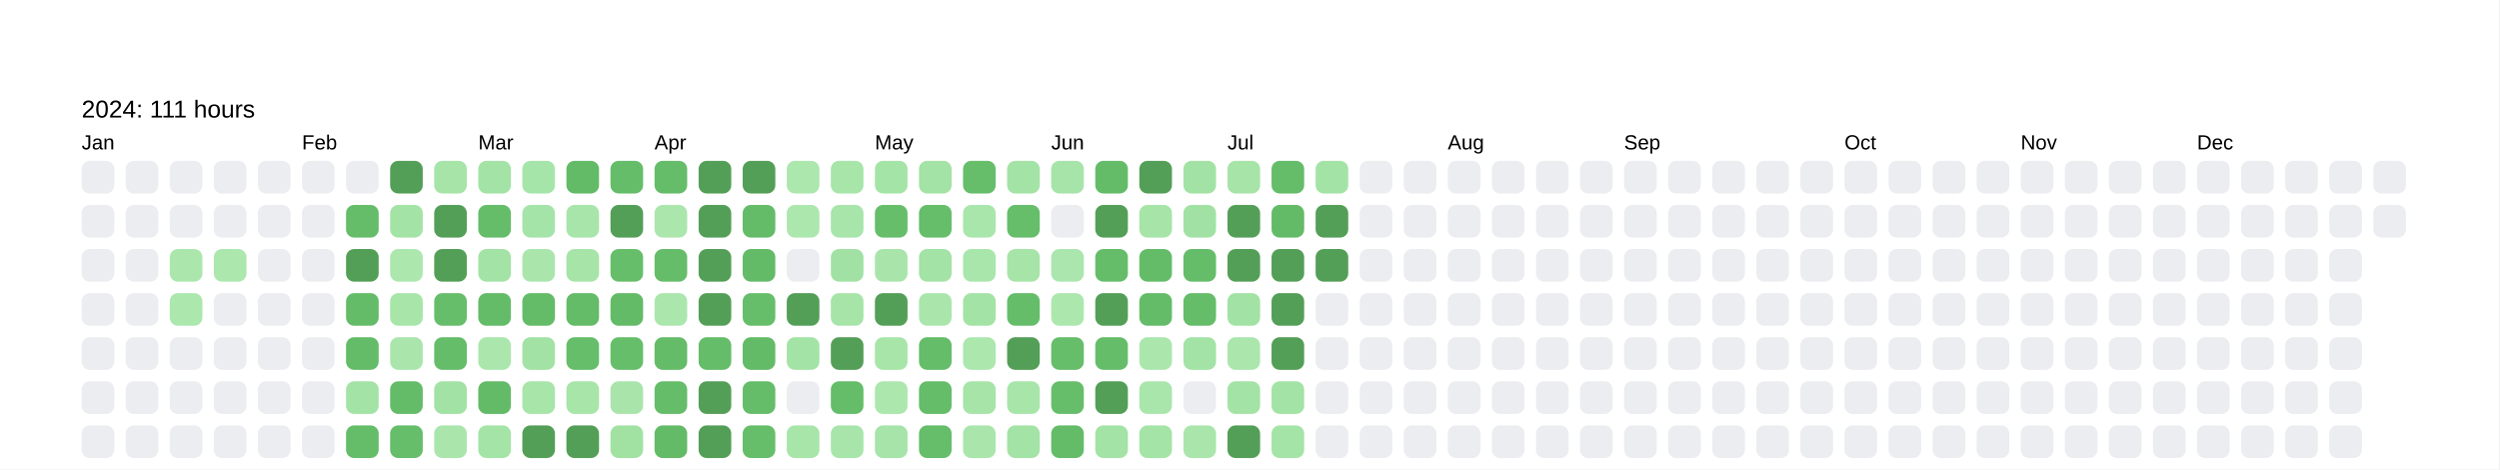
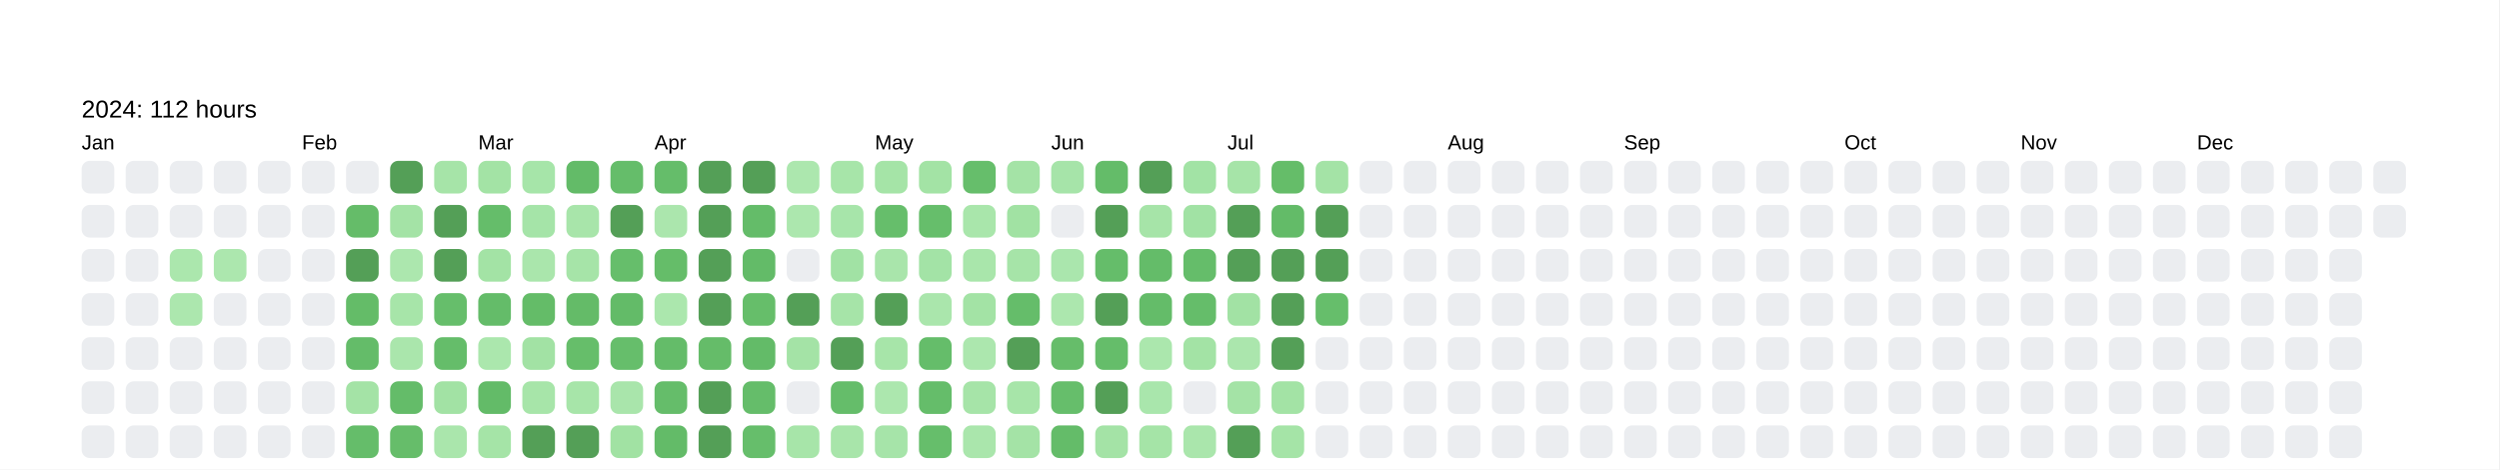
<svg xmlns="http://www.w3.org/2000/svg" baseProfile="full" height="57.5mm" version="1.1" viewBox="0,0,306.2,57.5" width="306.2mm">
  <defs />
  <rect fill="#FFFFFF" height="57.5" width="306.2" x="0" y="0" />
  <text fill="#000000" style="font-size:6px; font-family:Arial; font-weight:bold;" x="10" y="10" />
-   <text fill="#000000" style="font-size:3px; font-family:Arial;" x="10" y="14.4">2024: 111 hours</text>
+   <text fill="#000000" style="font-size:3px; font-family:Arial;" x="10" y="14.4">2024: 112 hours</text>
  <text fill="#000000" style="font-size:2.5px; font-family:Arial" x="10" y="18.3">Jan</text>
  <rect fill="#EBEDF0" height="4" rx="1" ry="1" width="4" x="10" y="19.7" />
  <rect fill="#EBEDF0" height="4" rx="1" ry="1" width="4" x="10" y="25.1" />
  <rect fill="#EBEDF0" height="4" rx="1" ry="1" width="4" x="10" y="30.5" />
  <rect fill="#EBEDF0" height="4" rx="1" ry="1" width="4" x="10" y="35.9" />
  <rect fill="#EBEDF0" height="4" rx="1" ry="1" width="4" x="10" y="41.3" />
  <rect fill="#EBEDF0" height="4" rx="1" ry="1" width="4" x="10" y="46.7" />
  <rect fill="#EBEDF0" height="4" rx="1" ry="1" width="4" x="10" y="52.1" />
  <rect fill="#EBEDF0" height="4" rx="1" ry="1" width="4" x="15.4" y="19.7" />
  <rect fill="#EBEDF0" height="4" rx="1" ry="1" width="4" x="15.4" y="25.1" />
  <rect fill="#EBEDF0" height="4" rx="1" ry="1" width="4" x="15.4" y="30.5" />
  <rect fill="#EBEDF0" height="4" rx="1" ry="1" width="4" x="15.4" y="35.9" />
  <rect fill="#EBEDF0" height="4" rx="1" ry="1" width="4" x="15.4" y="41.3" />
  <rect fill="#EBEDF0" height="4" rx="1" ry="1" width="4" x="15.4" y="46.7" />
  <rect fill="#EBEDF0" height="4" rx="1" ry="1" width="4" x="15.4" y="52.1" />
  <rect fill="#EBEDF0" height="4" rx="1" ry="1" width="4" x="20.8" y="19.7" />
  <rect fill="#EBEDF0" height="4" rx="1" ry="1" width="4" x="20.8" y="25.1" />
  <rect fill="#abe7ad" height="4" rx="1" ry="1" width="4" x="20.8" y="30.5" />
  <rect fill="#ace7ae" height="4" rx="1" ry="1" width="4" x="20.8" y="35.9" />
  <rect fill="#EBEDF0" height="4" rx="1" ry="1" width="4" x="20.8" y="41.3" />
  <rect fill="#EBEDF0" height="4" rx="1" ry="1" width="4" x="20.8" y="46.7" />
  <rect fill="#EBEDF0" height="4" rx="1" ry="1" width="4" x="20.8" y="52.1" />
  <rect fill="#EBEDF0" height="4" rx="1" ry="1" width="4" x="26.2" y="19.7" />
  <rect fill="#EBEDF0" height="4" rx="1" ry="1" width="4" x="26.2" y="25.1" />
  <rect fill="#ace7ae" height="4" rx="1" ry="1" width="4" x="26.2" y="30.5" />
  <rect fill="#EBEDF0" height="4" rx="1" ry="1" width="4" x="26.2" y="35.9" />
  <rect fill="#EBEDF0" height="4" rx="1" ry="1" width="4" x="26.2" y="41.3" />
  <rect fill="#EBEDF0" height="4" rx="1" ry="1" width="4" x="26.2" y="46.7" />
  <rect fill="#EBEDF0" height="4" rx="1" ry="1" width="4" x="26.2" y="52.1" />
  <rect fill="#EBEDF0" height="4" rx="1" ry="1" width="4" x="31.6" y="19.7" />
  <rect fill="#EBEDF0" height="4" rx="1" ry="1" width="4" x="31.6" y="25.1" />
  <rect fill="#EBEDF0" height="4" rx="1" ry="1" width="4" x="31.6" y="30.5" />
  <rect fill="#EBEDF0" height="4" rx="1" ry="1" width="4" x="31.6" y="35.9" />
  <rect fill="#EBEDF0" height="4" rx="1" ry="1" width="4" x="31.6" y="41.3" />
  <rect fill="#EBEDF0" height="4" rx="1" ry="1" width="4" x="31.6" y="46.7" />
  <rect fill="#EBEDF0" height="4" rx="1" ry="1" width="4" x="31.6" y="52.1" />
  <text fill="#000000" style="font-size:2.5px; font-family:Arial" x="37.0" y="18.3">Feb</text>
  <rect fill="#EBEDF0" height="4" rx="1" ry="1" width="4" x="37.0" y="19.7" />
  <rect fill="#EBEDF0" height="4" rx="1" ry="1" width="4" x="37.0" y="25.1" />
  <rect fill="#EBEDF0" height="4" rx="1" ry="1" width="4" x="37.0" y="30.5" />
  <rect fill="#EBEDF0" height="4" rx="1" ry="1" width="4" x="37.0" y="35.9" />
  <rect fill="#EBEDF0" height="4" rx="1" ry="1" width="4" x="37.0" y="41.3" />
  <rect fill="#EBEDF0" height="4" rx="1" ry="1" width="4" x="37.0" y="46.7" />
  <rect fill="#EBEDF0" height="4" rx="1" ry="1" width="4" x="37.0" y="52.1" />
  <rect fill="#EBEDF0" height="4" rx="1" ry="1" width="4" x="42.4" y="19.7" />
  <rect fill="#65bc69" height="4" rx="1" ry="1" width="4" x="42.4" y="25.1" />
  <rect fill="#549F57" height="4" rx="1" ry="1" width="4" x="42.4" y="30.5" />
  <rect fill="#64bc68" height="4" rx="1" ry="1" width="4" x="42.4" y="35.9" />
  <rect fill="#64bc69" height="4" rx="1" ry="1" width="4" x="42.4" y="41.3" />
  <rect fill="#a4e3a6" height="4" rx="1" ry="1" width="4" x="42.4" y="46.7" />
  <rect fill="#65bd6a" height="4" rx="1" ry="1" width="4" x="42.4" y="52.1" />
  <rect fill="#549F57" height="4" rx="1" ry="1" width="4" x="47.8" y="19.7" />
  <rect fill="#a4e3a6" height="4" rx="1" ry="1" width="4" x="47.8" y="25.1" />
  <rect fill="#ace7ae" height="4" rx="1" ry="1" width="4" x="47.8" y="30.5" />
  <rect fill="#a7e5a9" height="4" rx="1" ry="1" width="4" x="47.8" y="35.9" />
  <rect fill="#aae6ac" height="4" rx="1" ry="1" width="4" x="47.8" y="41.3" />
  <rect fill="#64bc69" height="4" rx="1" ry="1" width="4" x="47.8" y="46.7" />
  <rect fill="#66bd6a" height="4" rx="1" ry="1" width="4" x="47.8" y="52.1" />
  <rect fill="#a6e4a8" height="4" rx="1" ry="1" width="4" x="53.2" y="19.7" />
  <rect fill="#549F57" height="4" rx="1" ry="1" width="4" x="53.2" y="25.1" />
  <rect fill="#549F57" height="4" rx="1" ry="1" width="4" x="53.2" y="30.5" />
  <rect fill="#66be6b" height="4" rx="1" ry="1" width="4" x="53.2" y="35.9" />
  <rect fill="#65bd6a" height="4" rx="1" ry="1" width="4" x="53.2" y="41.3" />
  <rect fill="#a2e2a4" height="4" rx="1" ry="1" width="4" x="53.2" y="46.7" />
  <rect fill="#aae6ac" height="4" rx="1" ry="1" width="4" x="53.2" y="52.1" />
  <text fill="#000000" style="font-size:2.5px; font-family:Arial" x="58.6" y="18.3">Mar</text>
  <rect fill="#a3e3a5" height="4" rx="1" ry="1" width="4" x="58.6" y="19.7" />
  <rect fill="#65bd6a" height="4" rx="1" ry="1" width="4" x="58.6" y="25.1" />
  <rect fill="#a3e3a5" height="4" rx="1" ry="1" width="4" x="58.6" y="30.5" />
  <rect fill="#64bc69" height="4" rx="1" ry="1" width="4" x="58.6" y="35.9" />
  <rect fill="#abe7ad" height="4" rx="1" ry="1" width="4" x="58.6" y="41.3" />
  <rect fill="#63bb68" height="4" rx="1" ry="1" width="4" x="58.6" y="46.7" />
  <rect fill="#a5e4a7" height="4" rx="1" ry="1" width="4" x="58.6" y="52.1" />
  <rect fill="#a6e5a9" height="4" rx="1" ry="1" width="4" x="64" y="19.7" />
  <rect fill="#a5e4a8" height="4" rx="1" ry="1" width="4" x="64" y="25.1" />
  <rect fill="#aae6ac" height="4" rx="1" ry="1" width="4" x="64" y="30.5" />
  <rect fill="#64bc68" height="4" rx="1" ry="1" width="4" x="64" y="35.9" />
  <rect fill="#a2e2a4" height="4" rx="1" ry="1" width="4" x="64" y="41.3" />
  <rect fill="#a7e5a9" height="4" rx="1" ry="1" width="4" x="64" y="46.7" />
  <rect fill="#549F57" height="4" rx="1" ry="1" width="4" x="64" y="52.1" />
  <rect fill="#63bb68" height="4" rx="1" ry="1" width="4" x="69.4" y="19.7" />
  <rect fill="#a8e5aa" height="4" rx="1" ry="1" width="4" x="69.4" y="25.1" />
  <rect fill="#a6e4a8" height="4" rx="1" ry="1" width="4" x="69.4" y="30.5" />
  <rect fill="#64bb68" height="4" rx="1" ry="1" width="4" x="69.4" y="35.9" />
  <rect fill="#66be6a" height="4" rx="1" ry="1" width="4" x="69.4" y="41.3" />
  <rect fill="#a7e5a9" height="4" rx="1" ry="1" width="4" x="69.4" y="46.7" />
  <rect fill="#549F57" height="4" rx="1" ry="1" width="4" x="69.4" y="52.1" />
  <rect fill="#65bd6a" height="4" rx="1" ry="1" width="4" x="74.8" y="19.7" />
  <rect fill="#549F57" height="4" rx="1" ry="1" width="4" x="74.8" y="25.1" />
  <rect fill="#66be6b" height="4" rx="1" ry="1" width="4" x="74.8" y="30.5" />
  <rect fill="#63bb68" height="4" rx="1" ry="1" width="4" x="74.8" y="35.9" />
  <rect fill="#66be6b" height="4" rx="1" ry="1" width="4" x="74.8" y="41.3" />
  <rect fill="#a9e5ab" height="4" rx="1" ry="1" width="4" x="74.8" y="46.7" />
  <rect fill="#a1e2a3" height="4" rx="1" ry="1" width="4" x="74.8" y="52.1" />
  <text fill="#000000" style="font-size:2.5px; font-family:Arial" x="80.2" y="18.3">Apr</text>
  <rect fill="#65bd6a" height="4" rx="1" ry="1" width="4" x="80.2" y="19.7" />
  <rect fill="#abe6ad" height="4" rx="1" ry="1" width="4" x="80.2" y="25.1" />
  <rect fill="#65bd69" height="4" rx="1" ry="1" width="4" x="80.2" y="30.5" />
  <rect fill="#abe7ad" height="4" rx="1" ry="1" width="4" x="80.2" y="35.9" />
  <rect fill="#64bc69" height="4" rx="1" ry="1" width="4" x="80.2" y="41.3" />
  <rect fill="#65bd6a" height="4" rx="1" ry="1" width="4" x="80.2" y="46.7" />
  <rect fill="#63bb68" height="4" rx="1" ry="1" width="4" x="80.2" y="52.1" />
  <rect fill="#549F57" height="4" rx="1" ry="1" width="4" x="85.6" y="19.7" />
  <rect fill="#549F57" height="4" rx="1" ry="1" width="4" x="85.6" y="25.1" />
  <rect fill="#549F57" height="4" rx="1" ry="1" width="4" x="85.6" y="30.5" />
  <rect fill="#549F57" height="4" rx="1" ry="1" width="4" x="85.6" y="35.9" />
  <rect fill="#65bc69" height="4" rx="1" ry="1" width="4" x="85.6" y="41.3" />
  <rect fill="#549F57" height="4" rx="1" ry="1" width="4" x="85.6" y="46.7" />
  <rect fill="#549F57" height="4" rx="1" ry="1" width="4" x="85.6" y="52.1" />
  <rect fill="#549F57" height="4" rx="1" ry="1" width="4" x="91" y="19.7" />
  <rect fill="#64bc69" height="4" rx="1" ry="1" width="4" x="91" y="25.1" />
  <rect fill="#63bb68" height="4" rx="1" ry="1" width="4" x="91" y="30.5" />
  <rect fill="#66be6a" height="4" rx="1" ry="1" width="4" x="91" y="35.9" />
  <rect fill="#63bb68" height="4" rx="1" ry="1" width="4" x="91" y="41.3" />
  <rect fill="#65bd6a" height="4" rx="1" ry="1" width="4" x="91" y="46.7" />
  <rect fill="#66be6b" height="4" rx="1" ry="1" width="4" x="91" y="52.1" />
  <rect fill="#ace7ae" height="4" rx="1" ry="1" width="4" x="96.4" y="19.7" />
  <rect fill="#ace7ae" height="4" rx="1" ry="1" width="4" x="96.4" y="25.1" />
  <rect fill="#EBEDF0" height="4" rx="1" ry="1" width="4" x="96.4" y="30.5" />
  <rect fill="#549F57" height="4" rx="1" ry="1" width="4" x="96.4" y="35.9" />
  <rect fill="#a4e3a6" height="4" rx="1" ry="1" width="4" x="96.4" y="41.3" />
  <rect fill="#EBEDF0" height="4" rx="1" ry="1" width="4" x="96.4" y="46.7" />
  <rect fill="#a7e5a9" height="4" rx="1" ry="1" width="4" x="96.4" y="52.1" />
  <rect fill="#a7e5a9" height="4" rx="1" ry="1" width="4" x="101.8" y="19.7" />
  <rect fill="#a7e5aa" height="4" rx="1" ry="1" width="4" x="101.8" y="25.1" />
  <rect fill="#a1e2a4" height="4" rx="1" ry="1" width="4" x="101.8" y="30.5" />
  <rect fill="#a6e4a8" height="4" rx="1" ry="1" width="4" x="101.8" y="35.9" />
  <rect fill="#549F57" height="4" rx="1" ry="1" width="4" x="101.8" y="41.3" />
  <rect fill="#65bd6a" height="4" rx="1" ry="1" width="4" x="101.8" y="46.7" />
  <rect fill="#a8e5aa" height="4" rx="1" ry="1" width="4" x="101.8" y="52.1" />
  <text fill="#000000" style="font-size:2.5px; font-family:Arial" x="107.2" y="18.3">May</text>
  <rect fill="#a5e4a7" height="4" rx="1" ry="1" width="4" x="107.2" y="19.7" />
  <rect fill="#66be6b" height="4" rx="1" ry="1" width="4" x="107.2" y="25.1" />
  <rect fill="#a9e5ab" height="4" rx="1" ry="1" width="4" x="107.2" y="30.5" />
  <rect fill="#549F57" height="4" rx="1" ry="1" width="4" x="107.2" y="35.9" />
  <rect fill="#a7e5a9" height="4" rx="1" ry="1" width="4" x="107.2" y="41.3" />
  <rect fill="#ace7ae" height="4" rx="1" ry="1" width="4" x="107.2" y="46.7" />
  <rect fill="#a6e4a9" height="4" rx="1" ry="1" width="4" x="107.2" y="52.1" />
  <rect fill="#a3e3a5" height="4" rx="1" ry="1" width="4" x="112.6" y="19.7" />
  <rect fill="#66be6b" height="4" rx="1" ry="1" width="4" x="112.6" y="25.1" />
  <rect fill="#a3e3a6" height="4" rx="1" ry="1" width="4" x="112.6" y="30.5" />
  <rect fill="#aae6ac" height="4" rx="1" ry="1" width="4" x="112.6" y="35.9" />
  <rect fill="#65bd6a" height="4" rx="1" ry="1" width="4" x="112.6" y="41.3" />
  <rect fill="#65bd6a" height="4" rx="1" ry="1" width="4" x="112.6" y="46.7" />
  <rect fill="#66be6b" height="4" rx="1" ry="1" width="4" x="112.6" y="52.1" />
  <rect fill="#66be6b" height="4" rx="1" ry="1" width="4" x="118" y="19.7" />
  <rect fill="#a9e6ab" height="4" rx="1" ry="1" width="4" x="118" y="25.1" />
  <rect fill="#a9e6ab" height="4" rx="1" ry="1" width="4" x="118" y="30.5" />
  <rect fill="#a3e3a5" height="4" rx="1" ry="1" width="4" x="118" y="35.9" />
  <rect fill="#ace7ae" height="4" rx="1" ry="1" width="4" x="118" y="41.3" />
  <rect fill="#a6e4a8" height="4" rx="1" ry="1" width="4" x="118" y="46.7" />
  <rect fill="#aae6ac" height="4" rx="1" ry="1" width="4" x="118" y="52.1" />
  <rect fill="#a4e3a6" height="4" rx="1" ry="1" width="4" x="123.4" y="19.7" />
-   <rect fill="#66be6b" height="4" rx="1" ry="1" width="4" x="123.4" y="25.1" />
+   <rect fill="#a1e2a3" height="4" rx="1" ry="1" width="4" x="123.4" y="25.1" />
  <rect fill="#a6e4a8" height="4" rx="1" ry="1" width="4" x="123.4" y="30.5" />
  <rect fill="#65bd6a" height="4" rx="1" ry="1" width="4" x="123.4" y="35.9" />
  <rect fill="#549F57" height="4" rx="1" ry="1" width="4" x="123.4" y="41.3" />
  <rect fill="#a7e5a9" height="4" rx="1" ry="1" width="4" x="123.4" y="46.7" />
  <rect fill="#a4e3a6" height="4" rx="1" ry="1" width="4" x="123.4" y="52.1" />
  <text fill="#000000" style="font-size:2.5px; font-family:Arial" x="128.8" y="18.3">Jun</text>
  <rect fill="#a6e4a9" height="4" rx="1" ry="1" width="4" x="128.8" y="19.7" />
  <rect fill="#EBEDF0" height="4" rx="1" ry="1" width="4" x="128.8" y="25.1" />
  <rect fill="#aae6ad" height="4" rx="1" ry="1" width="4" x="128.8" y="30.5" />
  <rect fill="#ace7ae" height="4" rx="1" ry="1" width="4" x="128.8" y="35.9" />
  <rect fill="#66bd6a" height="4" rx="1" ry="1" width="4" x="128.8" y="41.3" />
  <rect fill="#66be6b" height="4" rx="1" ry="1" width="4" x="128.8" y="46.7" />
  <rect fill="#64bc69" height="4" rx="1" ry="1" width="4" x="128.8" y="52.1" />
  <rect fill="#64bc69" height="4" rx="1" ry="1" width="4" x="134.2" y="19.7" />
  <rect fill="#549F57" height="4" rx="1" ry="1" width="4" x="134.2" y="25.1" />
  <rect fill="#65bd6a" height="4" rx="1" ry="1" width="4" x="134.2" y="30.5" />
  <rect fill="#549F57" height="4" rx="1" ry="1" width="4" x="134.2" y="35.9" />
  <rect fill="#65bd6a" height="4" rx="1" ry="1" width="4" x="134.2" y="41.3" />
  <rect fill="#549F57" height="4" rx="1" ry="1" width="4" x="134.2" y="46.7" />
  <rect fill="#a4e3a6" height="4" rx="1" ry="1" width="4" x="134.2" y="52.1" />
  <rect fill="#549F57" height="4" rx="1" ry="1" width="4" x="139.6" y="19.7" />
  <rect fill="#a6e4a8" height="4" rx="1" ry="1" width="4" x="139.6" y="25.1" />
  <rect fill="#64bc69" height="4" rx="1" ry="1" width="4" x="139.6" y="30.5" />
  <rect fill="#64bc69" height="4" rx="1" ry="1" width="4" x="139.6" y="35.9" />
  <rect fill="#abe7ad" height="4" rx="1" ry="1" width="4" x="139.6" y="41.3" />
  <rect fill="#a9e6ac" height="4" rx="1" ry="1" width="4" x="139.6" y="46.7" />
  <rect fill="#a5e4a7" height="4" rx="1" ry="1" width="4" x="139.6" y="52.1" />
  <rect fill="#a2e3a5" height="4" rx="1" ry="1" width="4" x="145" y="19.7" />
  <rect fill="#a1e2a4" height="4" rx="1" ry="1" width="4" x="145" y="25.1" />
  <rect fill="#65bd6a" height="4" rx="1" ry="1" width="4" x="145" y="30.5" />
  <rect fill="#65bd6a" height="4" rx="1" ry="1" width="4" x="145" y="35.9" />
  <rect fill="#a3e3a5" height="4" rx="1" ry="1" width="4" x="145" y="41.3" />
  <rect fill="#EBEDF0" height="4" rx="1" ry="1" width="4" x="145" y="46.7" />
  <rect fill="#aae6ac" height="4" rx="1" ry="1" width="4" x="145" y="52.1" />
  <text fill="#000000" style="font-size:2.5px; font-family:Arial" x="150.4" y="18.3">Jul</text>
  <rect fill="#a6e4a8" height="4" rx="1" ry="1" width="4" x="150.4" y="19.7" />
  <rect fill="#549F57" height="4" rx="1" ry="1" width="4" x="150.4" y="25.1" />
  <rect fill="#549F57" height="4" rx="1" ry="1" width="4" x="150.4" y="30.5" />
  <rect fill="#a2e2a4" height="4" rx="1" ry="1" width="4" x="150.4" y="35.9" />
  <rect fill="#abe6ad" height="4" rx="1" ry="1" width="4" x="150.4" y="41.3" />
  <rect fill="#a4e3a6" height="4" rx="1" ry="1" width="4" x="150.4" y="46.7" />
  <rect fill="#549F57" height="4" rx="1" ry="1" width="4" x="150.4" y="52.1" />
  <rect fill="#65bd69" height="4" rx="1" ry="1" width="4" x="155.8" y="19.7" />
  <rect fill="#63bb68" height="4" rx="1" ry="1" width="4" x="155.8" y="25.1" />
  <rect fill="#549F57" height="4" rx="1" ry="1" width="4" x="155.8" y="30.5" />
  <rect fill="#549F57" height="4" rx="1" ry="1" width="4" x="155.8" y="35.9" />
  <rect fill="#549F57" height="4" rx="1" ry="1" width="4" x="155.8" y="41.3" />
  <rect fill="#a3e3a5" height="4" rx="1" ry="1" width="4" x="155.8" y="46.7" />
  <rect fill="#a5e4a7" height="4" rx="1" ry="1" width="4" x="155.8" y="52.1" />
  <rect fill="#a4e3a6" height="4" rx="1" ry="1" width="4" x="161.2" y="19.7" />
  <rect fill="#549F57" height="4" rx="1" ry="1" width="4" x="161.2" y="25.1" />
  <rect fill="#549F57" height="4" rx="1" ry="1" width="4" x="161.2" y="30.5" />
-   <rect fill="#EBEDF0" height="4" rx="1" ry="1" width="4" x="161.2" y="35.9" />
+   <rect fill="#66be6b" height="4" rx="1" ry="1" width="4" x="161.2" y="35.9" />
  <rect fill="#EBEDF0" height="4" rx="1" ry="1" width="4" x="161.2" y="41.3" />
  <rect fill="#EBEDF0" height="4" rx="1" ry="1" width="4" x="161.2" y="46.7" />
  <rect fill="#EBEDF0" height="4" rx="1" ry="1" width="4" x="161.2" y="52.1" />
  <rect fill="#EBEDF0" height="4" rx="1" ry="1" width="4" x="166.6" y="19.7" />
  <rect fill="#EBEDF0" height="4" rx="1" ry="1" width="4" x="166.6" y="25.1" />
  <rect fill="#EBEDF0" height="4" rx="1" ry="1" width="4" x="166.6" y="30.5" />
  <rect fill="#EBEDF0" height="4" rx="1" ry="1" width="4" x="166.6" y="35.9" />
  <rect fill="#EBEDF0" height="4" rx="1" ry="1" width="4" x="166.6" y="41.3" />
  <rect fill="#EBEDF0" height="4" rx="1" ry="1" width="4" x="166.6" y="46.7" />
  <rect fill="#EBEDF0" height="4" rx="1" ry="1" width="4" x="166.6" y="52.1" />
  <rect fill="#EBEDF0" height="4" rx="1" ry="1" width="4" x="172" y="19.7" />
  <rect fill="#EBEDF0" height="4" rx="1" ry="1" width="4" x="172" y="25.1" />
  <rect fill="#EBEDF0" height="4" rx="1" ry="1" width="4" x="172" y="30.5" />
  <rect fill="#EBEDF0" height="4" rx="1" ry="1" width="4" x="172" y="35.9" />
  <rect fill="#EBEDF0" height="4" rx="1" ry="1" width="4" x="172" y="41.3" />
  <rect fill="#EBEDF0" height="4" rx="1" ry="1" width="4" x="172" y="46.7" />
  <rect fill="#EBEDF0" height="4" rx="1" ry="1" width="4" x="172" y="52.1" />
  <text fill="#000000" style="font-size:2.5px; font-family:Arial" x="177.4" y="18.3">Aug</text>
  <rect fill="#EBEDF0" height="4" rx="1" ry="1" width="4" x="177.4" y="19.7" />
  <rect fill="#EBEDF0" height="4" rx="1" ry="1" width="4" x="177.4" y="25.1" />
  <rect fill="#EBEDF0" height="4" rx="1" ry="1" width="4" x="177.4" y="30.5" />
  <rect fill="#EBEDF0" height="4" rx="1" ry="1" width="4" x="177.4" y="35.9" />
  <rect fill="#EBEDF0" height="4" rx="1" ry="1" width="4" x="177.4" y="41.3" />
  <rect fill="#EBEDF0" height="4" rx="1" ry="1" width="4" x="177.4" y="46.7" />
  <rect fill="#EBEDF0" height="4" rx="1" ry="1" width="4" x="177.4" y="52.1" />
  <rect fill="#EBEDF0" height="4" rx="1" ry="1" width="4" x="182.8" y="19.7" />
  <rect fill="#EBEDF0" height="4" rx="1" ry="1" width="4" x="182.8" y="25.1" />
  <rect fill="#EBEDF0" height="4" rx="1" ry="1" width="4" x="182.8" y="30.5" />
  <rect fill="#EBEDF0" height="4" rx="1" ry="1" width="4" x="182.8" y="35.9" />
  <rect fill="#EBEDF0" height="4" rx="1" ry="1" width="4" x="182.8" y="41.3" />
  <rect fill="#EBEDF0" height="4" rx="1" ry="1" width="4" x="182.8" y="46.7" />
  <rect fill="#EBEDF0" height="4" rx="1" ry="1" width="4" x="182.8" y="52.1" />
  <rect fill="#EBEDF0" height="4" rx="1" ry="1" width="4" x="188.2" y="19.7" />
  <rect fill="#EBEDF0" height="4" rx="1" ry="1" width="4" x="188.2" y="25.1" />
  <rect fill="#EBEDF0" height="4" rx="1" ry="1" width="4" x="188.2" y="30.5" />
  <rect fill="#EBEDF0" height="4" rx="1" ry="1" width="4" x="188.2" y="35.9" />
  <rect fill="#EBEDF0" height="4" rx="1" ry="1" width="4" x="188.2" y="41.3" />
  <rect fill="#EBEDF0" height="4" rx="1" ry="1" width="4" x="188.2" y="46.7" />
  <rect fill="#EBEDF0" height="4" rx="1" ry="1" width="4" x="188.2" y="52.1" />
  <rect fill="#EBEDF0" height="4" rx="1" ry="1" width="4" x="193.6" y="19.7" />
  <rect fill="#EBEDF0" height="4" rx="1" ry="1" width="4" x="193.6" y="25.1" />
  <rect fill="#EBEDF0" height="4" rx="1" ry="1" width="4" x="193.6" y="30.5" />
  <rect fill="#EBEDF0" height="4" rx="1" ry="1" width="4" x="193.6" y="35.9" />
  <rect fill="#EBEDF0" height="4" rx="1" ry="1" width="4" x="193.6" y="41.3" />
  <rect fill="#EBEDF0" height="4" rx="1" ry="1" width="4" x="193.6" y="46.7" />
  <rect fill="#EBEDF0" height="4" rx="1" ry="1" width="4" x="193.6" y="52.1" />
  <text fill="#000000" style="font-size:2.5px; font-family:Arial" x="199" y="18.3">Sep</text>
  <rect fill="#EBEDF0" height="4" rx="1" ry="1" width="4" x="199" y="19.7" />
  <rect fill="#EBEDF0" height="4" rx="1" ry="1" width="4" x="199" y="25.1" />
  <rect fill="#EBEDF0" height="4" rx="1" ry="1" width="4" x="199" y="30.5" />
  <rect fill="#EBEDF0" height="4" rx="1" ry="1" width="4" x="199" y="35.9" />
  <rect fill="#EBEDF0" height="4" rx="1" ry="1" width="4" x="199" y="41.3" />
  <rect fill="#EBEDF0" height="4" rx="1" ry="1" width="4" x="199" y="46.7" />
  <rect fill="#EBEDF0" height="4" rx="1" ry="1" width="4" x="199" y="52.1" />
  <rect fill="#EBEDF0" height="4" rx="1" ry="1" width="4" x="204.4" y="19.7" />
  <rect fill="#EBEDF0" height="4" rx="1" ry="1" width="4" x="204.4" y="25.1" />
  <rect fill="#EBEDF0" height="4" rx="1" ry="1" width="4" x="204.4" y="30.5" />
  <rect fill="#EBEDF0" height="4" rx="1" ry="1" width="4" x="204.4" y="35.9" />
  <rect fill="#EBEDF0" height="4" rx="1" ry="1" width="4" x="204.4" y="41.3" />
  <rect fill="#EBEDF0" height="4" rx="1" ry="1" width="4" x="204.4" y="46.7" />
  <rect fill="#EBEDF0" height="4" rx="1" ry="1" width="4" x="204.4" y="52.1" />
  <rect fill="#EBEDF0" height="4" rx="1" ry="1" width="4" x="209.8" y="19.7" />
  <rect fill="#EBEDF0" height="4" rx="1" ry="1" width="4" x="209.8" y="25.1" />
  <rect fill="#EBEDF0" height="4" rx="1" ry="1" width="4" x="209.8" y="30.5" />
  <rect fill="#EBEDF0" height="4" rx="1" ry="1" width="4" x="209.8" y="35.9" />
  <rect fill="#EBEDF0" height="4" rx="1" ry="1" width="4" x="209.8" y="41.3" />
  <rect fill="#EBEDF0" height="4" rx="1" ry="1" width="4" x="209.8" y="46.7" />
  <rect fill="#EBEDF0" height="4" rx="1" ry="1" width="4" x="209.8" y="52.1" />
  <rect fill="#EBEDF0" height="4" rx="1" ry="1" width="4" x="215.2" y="19.7" />
  <rect fill="#EBEDF0" height="4" rx="1" ry="1" width="4" x="215.2" y="25.1" />
  <rect fill="#EBEDF0" height="4" rx="1" ry="1" width="4" x="215.2" y="30.5" />
  <rect fill="#EBEDF0" height="4" rx="1" ry="1" width="4" x="215.2" y="35.9" />
  <rect fill="#EBEDF0" height="4" rx="1" ry="1" width="4" x="215.2" y="41.3" />
  <rect fill="#EBEDF0" height="4" rx="1" ry="1" width="4" x="215.2" y="46.7" />
  <rect fill="#EBEDF0" height="4" rx="1" ry="1" width="4" x="215.2" y="52.1" />
  <rect fill="#EBEDF0" height="4" rx="1" ry="1" width="4" x="220.6" y="19.7" />
  <rect fill="#EBEDF0" height="4" rx="1" ry="1" width="4" x="220.6" y="25.1" />
  <rect fill="#EBEDF0" height="4" rx="1" ry="1" width="4" x="220.6" y="30.5" />
  <rect fill="#EBEDF0" height="4" rx="1" ry="1" width="4" x="220.6" y="35.9" />
  <rect fill="#EBEDF0" height="4" rx="1" ry="1" width="4" x="220.6" y="41.3" />
  <rect fill="#EBEDF0" height="4" rx="1" ry="1" width="4" x="220.6" y="46.7" />
  <rect fill="#EBEDF0" height="4" rx="1" ry="1" width="4" x="220.6" y="52.1" />
  <text fill="#000000" style="font-size:2.5px; font-family:Arial" x="226" y="18.3">Oct</text>
  <rect fill="#EBEDF0" height="4" rx="1" ry="1" width="4" x="226" y="19.7" />
  <rect fill="#EBEDF0" height="4" rx="1" ry="1" width="4" x="226" y="25.1" />
  <rect fill="#EBEDF0" height="4" rx="1" ry="1" width="4" x="226" y="30.5" />
  <rect fill="#EBEDF0" height="4" rx="1" ry="1" width="4" x="226" y="35.9" />
  <rect fill="#EBEDF0" height="4" rx="1" ry="1" width="4" x="226" y="41.3" />
  <rect fill="#EBEDF0" height="4" rx="1" ry="1" width="4" x="226" y="46.7" />
  <rect fill="#EBEDF0" height="4" rx="1" ry="1" width="4" x="226" y="52.1" />
  <rect fill="#EBEDF0" height="4" rx="1" ry="1" width="4" x="231.4" y="19.7" />
  <rect fill="#EBEDF0" height="4" rx="1" ry="1" width="4" x="231.4" y="25.1" />
  <rect fill="#EBEDF0" height="4" rx="1" ry="1" width="4" x="231.4" y="30.5" />
  <rect fill="#EBEDF0" height="4" rx="1" ry="1" width="4" x="231.4" y="35.9" />
  <rect fill="#EBEDF0" height="4" rx="1" ry="1" width="4" x="231.4" y="41.3" />
  <rect fill="#EBEDF0" height="4" rx="1" ry="1" width="4" x="231.4" y="46.7" />
  <rect fill="#EBEDF0" height="4" rx="1" ry="1" width="4" x="231.4" y="52.1" />
  <rect fill="#EBEDF0" height="4" rx="1" ry="1" width="4" x="236.8" y="19.7" />
  <rect fill="#EBEDF0" height="4" rx="1" ry="1" width="4" x="236.8" y="25.1" />
  <rect fill="#EBEDF0" height="4" rx="1" ry="1" width="4" x="236.8" y="30.5" />
  <rect fill="#EBEDF0" height="4" rx="1" ry="1" width="4" x="236.8" y="35.9" />
  <rect fill="#EBEDF0" height="4" rx="1" ry="1" width="4" x="236.8" y="41.3" />
  <rect fill="#EBEDF0" height="4" rx="1" ry="1" width="4" x="236.8" y="46.7" />
  <rect fill="#EBEDF0" height="4" rx="1" ry="1" width="4" x="236.8" y="52.1" />
  <rect fill="#EBEDF0" height="4" rx="1" ry="1" width="4" x="242.2" y="19.7" />
  <rect fill="#EBEDF0" height="4" rx="1" ry="1" width="4" x="242.2" y="25.1" />
  <rect fill="#EBEDF0" height="4" rx="1" ry="1" width="4" x="242.2" y="30.5" />
  <rect fill="#EBEDF0" height="4" rx="1" ry="1" width="4" x="242.2" y="35.9" />
  <rect fill="#EBEDF0" height="4" rx="1" ry="1" width="4" x="242.2" y="41.3" />
  <rect fill="#EBEDF0" height="4" rx="1" ry="1" width="4" x="242.2" y="46.7" />
  <rect fill="#EBEDF0" height="4" rx="1" ry="1" width="4" x="242.2" y="52.1" />
  <text fill="#000000" style="font-size:2.5px; font-family:Arial" x="247.6" y="18.3">Nov</text>
  <rect fill="#EBEDF0" height="4" rx="1" ry="1" width="4" x="247.6" y="19.7" />
  <rect fill="#EBEDF0" height="4" rx="1" ry="1" width="4" x="247.6" y="25.1" />
  <rect fill="#EBEDF0" height="4" rx="1" ry="1" width="4" x="247.6" y="30.5" />
  <rect fill="#EBEDF0" height="4" rx="1" ry="1" width="4" x="247.6" y="35.9" />
  <rect fill="#EBEDF0" height="4" rx="1" ry="1" width="4" x="247.6" y="41.3" />
  <rect fill="#EBEDF0" height="4" rx="1" ry="1" width="4" x="247.6" y="46.7" />
  <rect fill="#EBEDF0" height="4" rx="1" ry="1" width="4" x="247.6" y="52.1" />
  <rect fill="#EBEDF0" height="4" rx="1" ry="1" width="4" x="253" y="19.7" />
  <rect fill="#EBEDF0" height="4" rx="1" ry="1" width="4" x="253" y="25.1" />
  <rect fill="#EBEDF0" height="4" rx="1" ry="1" width="4" x="253" y="30.5" />
  <rect fill="#EBEDF0" height="4" rx="1" ry="1" width="4" x="253" y="35.9" />
  <rect fill="#EBEDF0" height="4" rx="1" ry="1" width="4" x="253" y="41.3" />
  <rect fill="#EBEDF0" height="4" rx="1" ry="1" width="4" x="253" y="46.7" />
  <rect fill="#EBEDF0" height="4" rx="1" ry="1" width="4" x="253" y="52.1" />
  <rect fill="#EBEDF0" height="4" rx="1" ry="1" width="4" x="258.4" y="19.7" />
  <rect fill="#EBEDF0" height="4" rx="1" ry="1" width="4" x="258.4" y="25.1" />
  <rect fill="#EBEDF0" height="4" rx="1" ry="1" width="4" x="258.4" y="30.5" />
  <rect fill="#EBEDF0" height="4" rx="1" ry="1" width="4" x="258.4" y="35.9" />
  <rect fill="#EBEDF0" height="4" rx="1" ry="1" width="4" x="258.4" y="41.3" />
  <rect fill="#EBEDF0" height="4" rx="1" ry="1" width="4" x="258.4" y="46.7" />
  <rect fill="#EBEDF0" height="4" rx="1" ry="1" width="4" x="258.4" y="52.1" />
  <rect fill="#EBEDF0" height="4" rx="1" ry="1" width="4" x="263.8" y="19.7" />
  <rect fill="#EBEDF0" height="4" rx="1" ry="1" width="4" x="263.8" y="25.1" />
  <rect fill="#EBEDF0" height="4" rx="1" ry="1" width="4" x="263.8" y="30.5" />
  <rect fill="#EBEDF0" height="4" rx="1" ry="1" width="4" x="263.8" y="35.9" />
  <rect fill="#EBEDF0" height="4" rx="1" ry="1" width="4" x="263.8" y="41.3" />
  <rect fill="#EBEDF0" height="4" rx="1" ry="1" width="4" x="263.8" y="46.7" />
  <rect fill="#EBEDF0" height="4" rx="1" ry="1" width="4" x="263.8" y="52.1" />
  <text fill="#000000" style="font-size:2.5px; font-family:Arial" x="269.2" y="18.3">Dec</text>
  <rect fill="#EBEDF0" height="4" rx="1" ry="1" width="4" x="269.2" y="19.7" />
  <rect fill="#EBEDF0" height="4" rx="1" ry="1" width="4" x="269.2" y="25.1" />
  <rect fill="#EBEDF0" height="4" rx="1" ry="1" width="4" x="269.2" y="30.5" />
  <rect fill="#EBEDF0" height="4" rx="1" ry="1" width="4" x="269.2" y="35.9" />
  <rect fill="#EBEDF0" height="4" rx="1" ry="1" width="4" x="269.2" y="41.3" />
  <rect fill="#EBEDF0" height="4" rx="1" ry="1" width="4" x="269.2" y="46.7" />
  <rect fill="#EBEDF0" height="4" rx="1" ry="1" width="4" x="269.2" y="52.1" />
  <rect fill="#EBEDF0" height="4" rx="1" ry="1" width="4" x="274.6" y="19.7" />
  <rect fill="#EBEDF0" height="4" rx="1" ry="1" width="4" x="274.6" y="25.1" />
  <rect fill="#EBEDF0" height="4" rx="1" ry="1" width="4" x="274.6" y="30.5" />
  <rect fill="#EBEDF0" height="4" rx="1" ry="1" width="4" x="274.6" y="35.9" />
  <rect fill="#EBEDF0" height="4" rx="1" ry="1" width="4" x="274.6" y="41.3" />
  <rect fill="#EBEDF0" height="4" rx="1" ry="1" width="4" x="274.6" y="46.7" />
  <rect fill="#EBEDF0" height="4" rx="1" ry="1" width="4" x="274.6" y="52.1" />
  <rect fill="#EBEDF0" height="4" rx="1" ry="1" width="4" x="280" y="19.7" />
  <rect fill="#EBEDF0" height="4" rx="1" ry="1" width="4" x="280" y="25.1" />
  <rect fill="#EBEDF0" height="4" rx="1" ry="1" width="4" x="280" y="30.5" />
  <rect fill="#EBEDF0" height="4" rx="1" ry="1" width="4" x="280" y="35.9" />
  <rect fill="#EBEDF0" height="4" rx="1" ry="1" width="4" x="280" y="41.3" />
  <rect fill="#EBEDF0" height="4" rx="1" ry="1" width="4" x="280" y="46.7" />
  <rect fill="#EBEDF0" height="4" rx="1" ry="1" width="4" x="280" y="52.1" />
  <rect fill="#EBEDF0" height="4" rx="1" ry="1" width="4" x="285.4" y="19.7" />
  <rect fill="#EBEDF0" height="4" rx="1" ry="1" width="4" x="285.4" y="25.1" />
  <rect fill="#EBEDF0" height="4" rx="1" ry="1" width="4" x="285.4" y="30.5" />
  <rect fill="#EBEDF0" height="4" rx="1" ry="1" width="4" x="285.4" y="35.9" />
  <rect fill="#EBEDF0" height="4" rx="1" ry="1" width="4" x="285.4" y="41.3" />
  <rect fill="#EBEDF0" height="4" rx="1" ry="1" width="4" x="285.4" y="46.7" />
  <rect fill="#EBEDF0" height="4" rx="1" ry="1" width="4" x="285.4" y="52.1" />
  <rect fill="#EBEDF0" height="4" rx="1" ry="1" width="4" x="290.8" y="19.7" />
  <rect fill="#EBEDF0" height="4" rx="1" ry="1" width="4" x="290.8" y="25.1" />
</svg>
